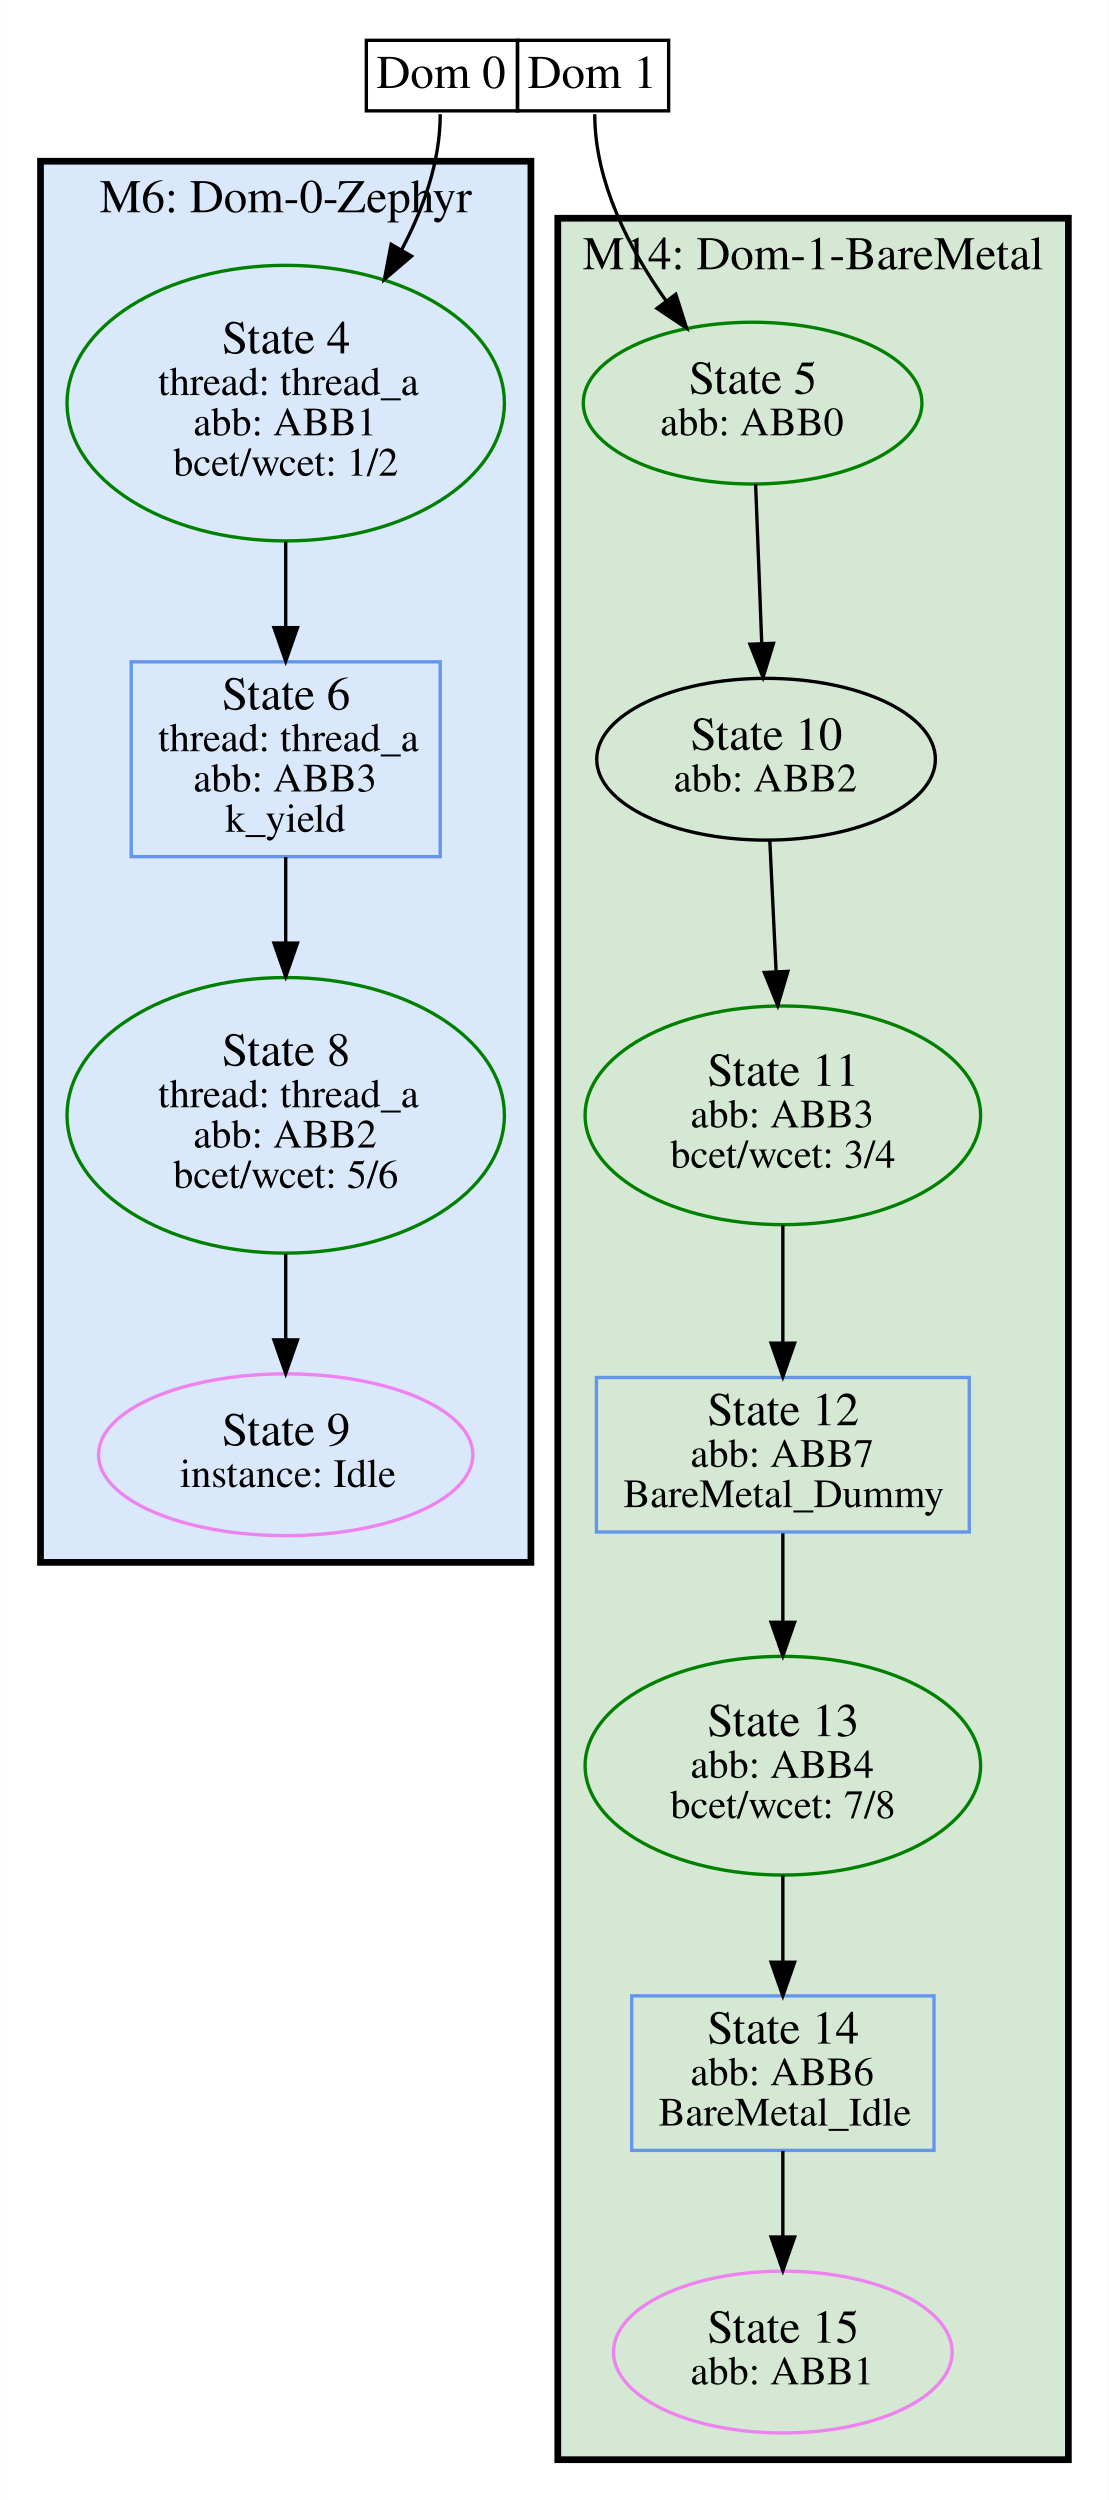
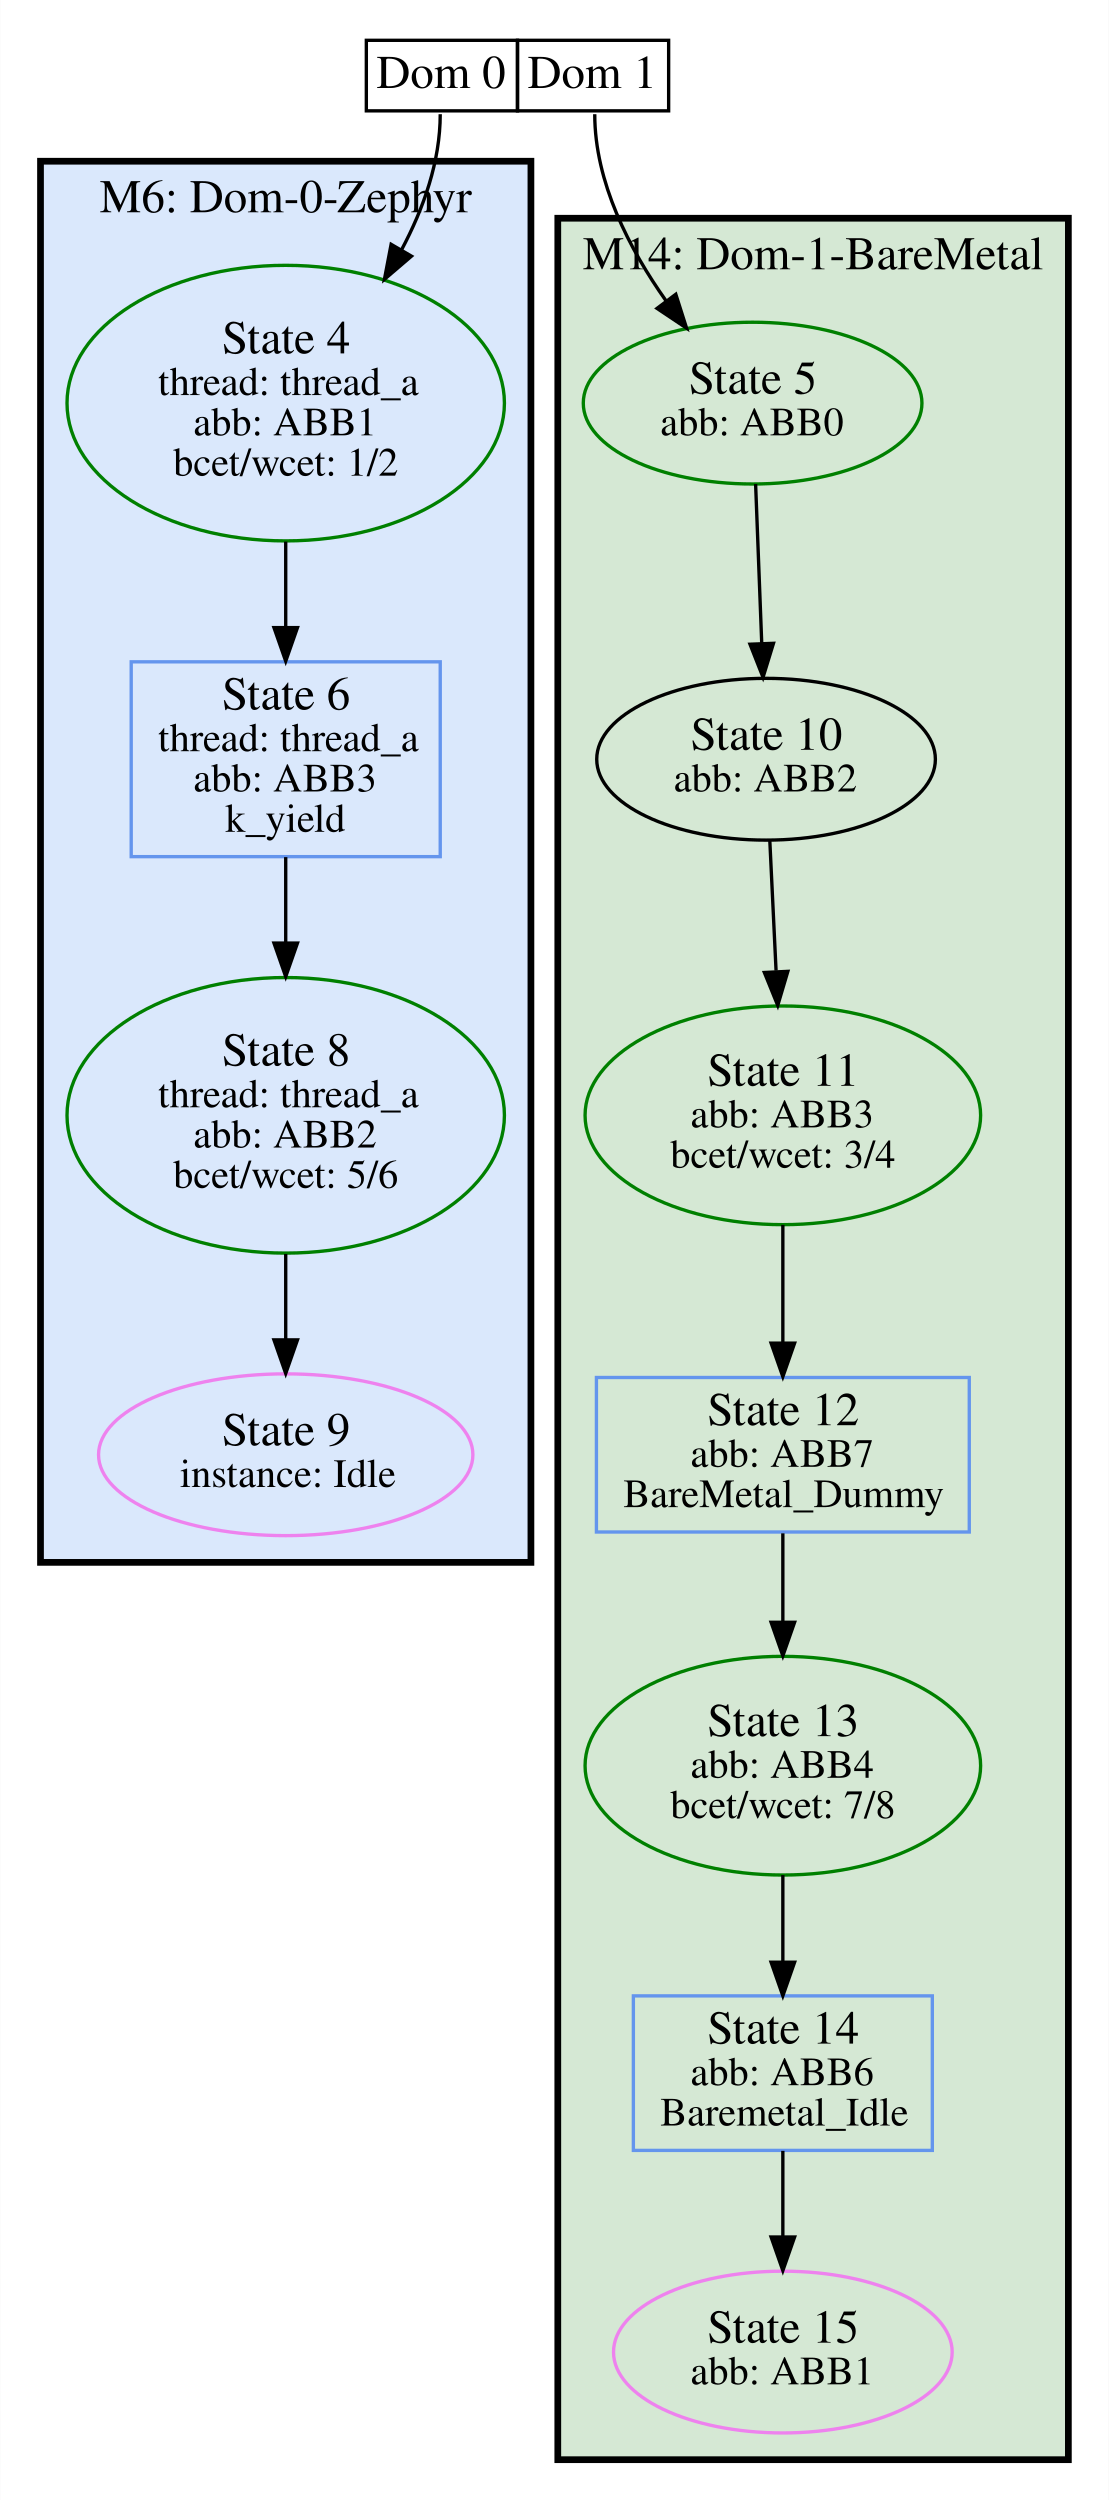
<svg xmlns="http://www.w3.org/2000/svg" xmlns:xlink="http://www.w3.org/1999/xlink" width="330pt" height="744pt" viewBox="0.00 0.00 330.00 744.27">
  <g id="graph0" class="graph" transform="scale(1 1) rotate(0) translate(4 740.27)">
    <polygon fill="white" stroke="transparent" points="-4,4 -4,-740.27 326,-740.27 326,4 -4,4" />
    <g id="clust1" class="cluster">
      <polygon fill="#dae8fc" stroke="black" stroke-width="2" points="8,-275.14 8,-692.27 154,-692.27 154,-275.14 8,-275.14" />
      <text text-anchor="middle" x="81" y="-677.07" font-family="Times,serif" font-size="14.00">M6: Dom-0-Zephyr</text>
    </g>
    <g id="clust2" class="cluster">
      <polygon fill="#d5e8d4" stroke="black" stroke-width="2" points="162,-8 162,-675.3 314,-675.3 314,-8 162,-8" />
      <text text-anchor="middle" x="238" y="-660.1" font-family="Times,serif" font-size="14.00">M14: Dom-1-BareMetal</text>
    </g>
    <g id="node1" class="node">
      <g id="a_node1">
        <a xlink:title="1">
          <polygon fill="none" stroke="black" points="105,-707.27 105,-728.27 150,-728.27 150,-707.27 105,-707.27" />
          <text text-anchor="start" x="108" y="-714.07" font-family="Times,serif" font-size="14.00">Dom 0</text>
          <polygon fill="none" stroke="black" points="150,-707.27 150,-728.27 195,-728.27 195,-707.27 150,-707.27" />
          <text text-anchor="start" x="153" y="-714.07" font-family="Times,serif" font-size="14.00">Dom 1</text>
        </a>
      </g>
    </g>
    <g id="node2" class="node">
      <g id="a_node2">
        <a xlink:title="2">
          <ellipse fill="none" stroke="green" cx="81" cy="-620.26" rx="65.11" ry="41.02" />
          <text text-anchor="start" x="62" y="-635.06" font-family="Times,serif" font-size="14.00">State 4</text>
          <text text-anchor="start" x="43" y="-622.66" font-family="Times,serif" font-size="12.00">thread: thread_a</text>
          <text text-anchor="start" x="53.5" y="-610.66" font-family="Times,serif" font-size="12.00">abb: ABB1</text>
          <text text-anchor="start" x="47.5" y="-598.66" font-family="Times,serif" font-size="12.00">bcet/wcet: 1/2</text>
        </a>
      </g>
    </g>
    <g id="edge1" class="edge">
      <path fill="none" stroke="black" d="M127,-706.27C127,-692.23 122.08,-678.28 115.47,-665.87" />
      <polygon fill="black" stroke="black" points="118.44,-664.01 110.39,-657.12 112.38,-667.53 118.44,-664.01" />
    </g>
    <g id="node6" class="node">
      <g id="a_node6">
        <a xlink:title="7">
          <ellipse fill="none" stroke="green" cx="220" cy="-620.26" rx="50.41" ry="24.08" />
          <text text-anchor="start" x="201" y="-623.06" font-family="Times,serif" font-size="14.00">State 5</text>
          <text text-anchor="start" x="192.5" y="-610.66" font-family="Times,serif" font-size="12.00">abb: ABB0</text>
        </a>
      </g>
    </g>
    <g id="edge2" class="edge">
      <path fill="none" stroke="black" d="M173,-706.27C173,-686.06 183.29,-666.15 194.25,-650.68" />
      <polygon fill="black" stroke="black" points="197.13,-652.67 200.34,-642.57 191.54,-648.46 197.13,-652.67" />
    </g>
    <g id="node3" class="node">
      <g id="a_node3">
        <a xlink:title="3">
          <polygon fill="none" stroke="cornflowerblue" points="127,-543.24 35,-543.24 35,-485.24 127,-485.24 127,-543.24" />
          <text text-anchor="start" x="62" y="-529.04" font-family="Times,serif" font-size="14.00">State 6</text>
          <text text-anchor="start" x="43" y="-516.64" font-family="Times,serif" font-size="12.00">thread: thread_a</text>
          <text text-anchor="start" x="53.5" y="-504.64" font-family="Times,serif" font-size="12.00">abb: ABB3</text>
          <text text-anchor="start" x="63" y="-492.64" font-family="Times,serif" font-size="12.00">k_yield</text>
        </a>
      </g>
    </g>
    <g id="edge3" class="edge">
      <path fill="none" stroke="black" d="M81,-579.04C81,-570.68 81,-561.89 81,-553.6" />
      <polygon fill="black" stroke="black" points="84.5,-553.43 81,-543.43 77.5,-553.43 84.5,-553.43" />
    </g>
    <g id="node4" class="node">
      <g id="a_node4">
        <a xlink:title="4">
          <ellipse fill="none" stroke="green" cx="81" cy="-408.23" rx="65.11" ry="41.02" />
          <text text-anchor="start" x="62" y="-423.03" font-family="Times,serif" font-size="14.00">State 8</text>
          <text text-anchor="start" x="43" y="-410.63" font-family="Times,serif" font-size="12.00">thread: thread_a</text>
          <text text-anchor="start" x="53.5" y="-398.63" font-family="Times,serif" font-size="12.00">abb: ABB2</text>
          <text text-anchor="start" x="47.5" y="-386.63" font-family="Times,serif" font-size="12.00">bcet/wcet: 5/6</text>
        </a>
      </g>
    </g>
    <g id="edge4" class="edge">
      <path fill="none" stroke="black" d="M81,-485.1C81,-477.23 81,-468.43 81,-459.68" />
      <polygon fill="black" stroke="black" points="84.5,-459.51 81,-449.51 77.5,-459.51 84.5,-459.51" />
    </g>
    <g id="node5" class="node">
      <g id="a_node5">
        <a xlink:title="5">
          <ellipse fill="none" stroke="violet" cx="81" cy="-307.18" rx="55.72" ry="24.08" />
          <text text-anchor="start" x="62" y="-309.98" font-family="Times,serif" font-size="14.00">State 9</text>
          <text text-anchor="start" x="49.5" y="-297.58" font-family="Times,serif" font-size="12.00">instance: Idle</text>
        </a>
      </g>
    </g>
    <g id="edge5" class="edge">
      <path fill="none" stroke="black" d="M81,-366.94C81,-358.53 81,-349.74 81,-341.61" />
      <polygon fill="black" stroke="black" points="84.5,-341.37 81,-331.37 77.5,-341.37 84.5,-341.37" />
    </g>
    <g id="node7" class="node">
      <g id="a_node7">
        <a xlink:title="8">
          <ellipse fill="none" stroke="black" cx="224" cy="-514.24" rx="50.41" ry="24.08" />
          <text text-anchor="start" x="201.5" y="-517.04" font-family="Times,serif" font-size="14.00">State 10</text>
          <text text-anchor="start" x="196.5" y="-504.64" font-family="Times,serif" font-size="12.00">abb: ABB2</text>
        </a>
      </g>
    </g>
    <g id="edge6" class="edge">
      <path fill="none" stroke="black" d="M220.89,-596.17C221.42,-582.27 222.11,-564.31 222.71,-548.85" />
      <polygon fill="black" stroke="black" points="226.21,-548.75 223.1,-538.62 219.22,-548.48 226.21,-548.75" />
    </g>
    <g id="node8" class="node">
      <g id="a_node8">
        <a xlink:title="9">
          <ellipse fill="none" stroke="green" cx="229" cy="-408.23" rx="58.88" ry="32.55" />
          <text text-anchor="start" x="206.5" y="-417.03" font-family="Times,serif" font-size="14.00">State 11</text>
          <text text-anchor="start" x="201.5" y="-404.63" font-family="Times,serif" font-size="12.00">abb: ABB3</text>
          <text text-anchor="start" x="195.5" y="-392.63" font-family="Times,serif" font-size="12.00">bcet/wcet: 3/4</text>
        </a>
      </g>
    </g>
    <g id="edge7" class="edge">
      <path fill="none" stroke="black" d="M225.11,-490.16C225.66,-478.73 226.34,-464.57 226.98,-451.31" />
      <polygon fill="black" stroke="black" points="230.49,-451.09 227.48,-440.93 223.5,-450.75 230.49,-451.09" />
    </g>
    <g id="node9" class="node">
      <g id="a_node9">
        <a xlink:title="10">
          <polygon fill="none" stroke="cornflowerblue" points="284.5,-330.18 173.5,-330.18 173.5,-284.18 284.5,-284.18 284.5,-330.18" />
          <text text-anchor="start" x="206.5" y="-315.98" font-family="Times,serif" font-size="14.00">State 12</text>
          <text text-anchor="start" x="201.5" y="-303.58" font-family="Times,serif" font-size="12.00">abb: ABB7</text>
          <text text-anchor="start" x="181.5" y="-291.58" font-family="Times,serif" font-size="12.00">BareMetal_Dummy</text>
        </a>
      </g>
    </g>
    <g id="edge8" class="edge">
      <path fill="none" stroke="black" d="M229,-375.62C229,-364.46 229,-351.91 229,-340.68" />
      <polygon fill="black" stroke="black" points="232.5,-340.41 229,-330.41 225.5,-340.41 232.5,-340.41" />
    </g>
    <g id="node10" class="node">
      <g id="a_node10">
        <a xlink:title="11">
          <ellipse fill="none" stroke="green" cx="229" cy="-214.61" rx="58.88" ry="32.55" />
          <text text-anchor="start" x="206.5" y="-223.41" font-family="Times,serif" font-size="14.00">State 13</text>
          <text text-anchor="start" x="201.5" y="-211.01" font-family="Times,serif" font-size="12.00">abb: ABB4</text>
          <text text-anchor="start" x="195.5" y="-199.01" font-family="Times,serif" font-size="12.00">bcet/wcet: 7/8</text>
        </a>
      </g>
    </g>
    <g id="edge9" class="edge">
      <path fill="none" stroke="black" d="M229,-283.79C229,-275.8 229,-266.51 229,-257.42" />
      <polygon fill="black" stroke="black" points="232.5,-257.31 229,-247.31 225.5,-257.31 232.5,-257.31" />
    </g>
    <g id="node11" class="node">
      <g id="a_node11">
        <a xlink:title="12">
-           <polygon fill="none" stroke="cornflowerblue" points="274,-146.08 184,-146.08 184,-100.08 274,-100.08 274,-146.08" />
+           <polygon fill="none" stroke="cornflowerblue" points="273.5,-146.08 184.5,-146.08 184.5,-100.08 273.5,-100.08 273.5,-146.08" />
          <text text-anchor="start" x="206.5" y="-131.88" font-family="Times,serif" font-size="14.00">State 14</text>
          <text text-anchor="start" x="201.5" y="-119.48" font-family="Times,serif" font-size="12.00">abb: ABB6</text>
-           <text text-anchor="start" x="192" y="-107.48" font-family="Times,serif" font-size="12.00">BareMetal_Idle</text>
+           <text text-anchor="start" x="192.5" y="-107.48" font-family="Times,serif" font-size="12.00">Baremetal_Idle</text>
        </a>
      </g>
    </g>
    <g id="edge10" class="edge">
      <path fill="none" stroke="black" d="M229,-182.05C229,-173.69 229,-164.67 229,-156.28" />
      <polygon fill="black" stroke="black" points="232.5,-156.1 229,-146.1 225.5,-156.1 232.5,-156.1" />
    </g>
    <g id="node12" class="node">
      <g id="a_node12">
        <a xlink:title="13">
          <ellipse fill="none" stroke="violet" cx="229" cy="-40.04" rx="50.41" ry="24.08" />
          <text text-anchor="start" x="206.5" y="-42.84" font-family="Times,serif" font-size="14.00">State 15</text>
          <text text-anchor="start" x="201.5" y="-30.44" font-family="Times,serif" font-size="12.00">abb: ABB1</text>
        </a>
      </g>
    </g>
    <g id="edge11" class="edge">
      <path fill="none" stroke="black" d="M229,-99.94C229,-92.08 229,-83.04 229,-74.45" />
      <polygon fill="black" stroke="black" points="232.5,-74.29 229,-64.29 225.5,-74.29 232.5,-74.29" />
    </g>
  </g>
</svg>
